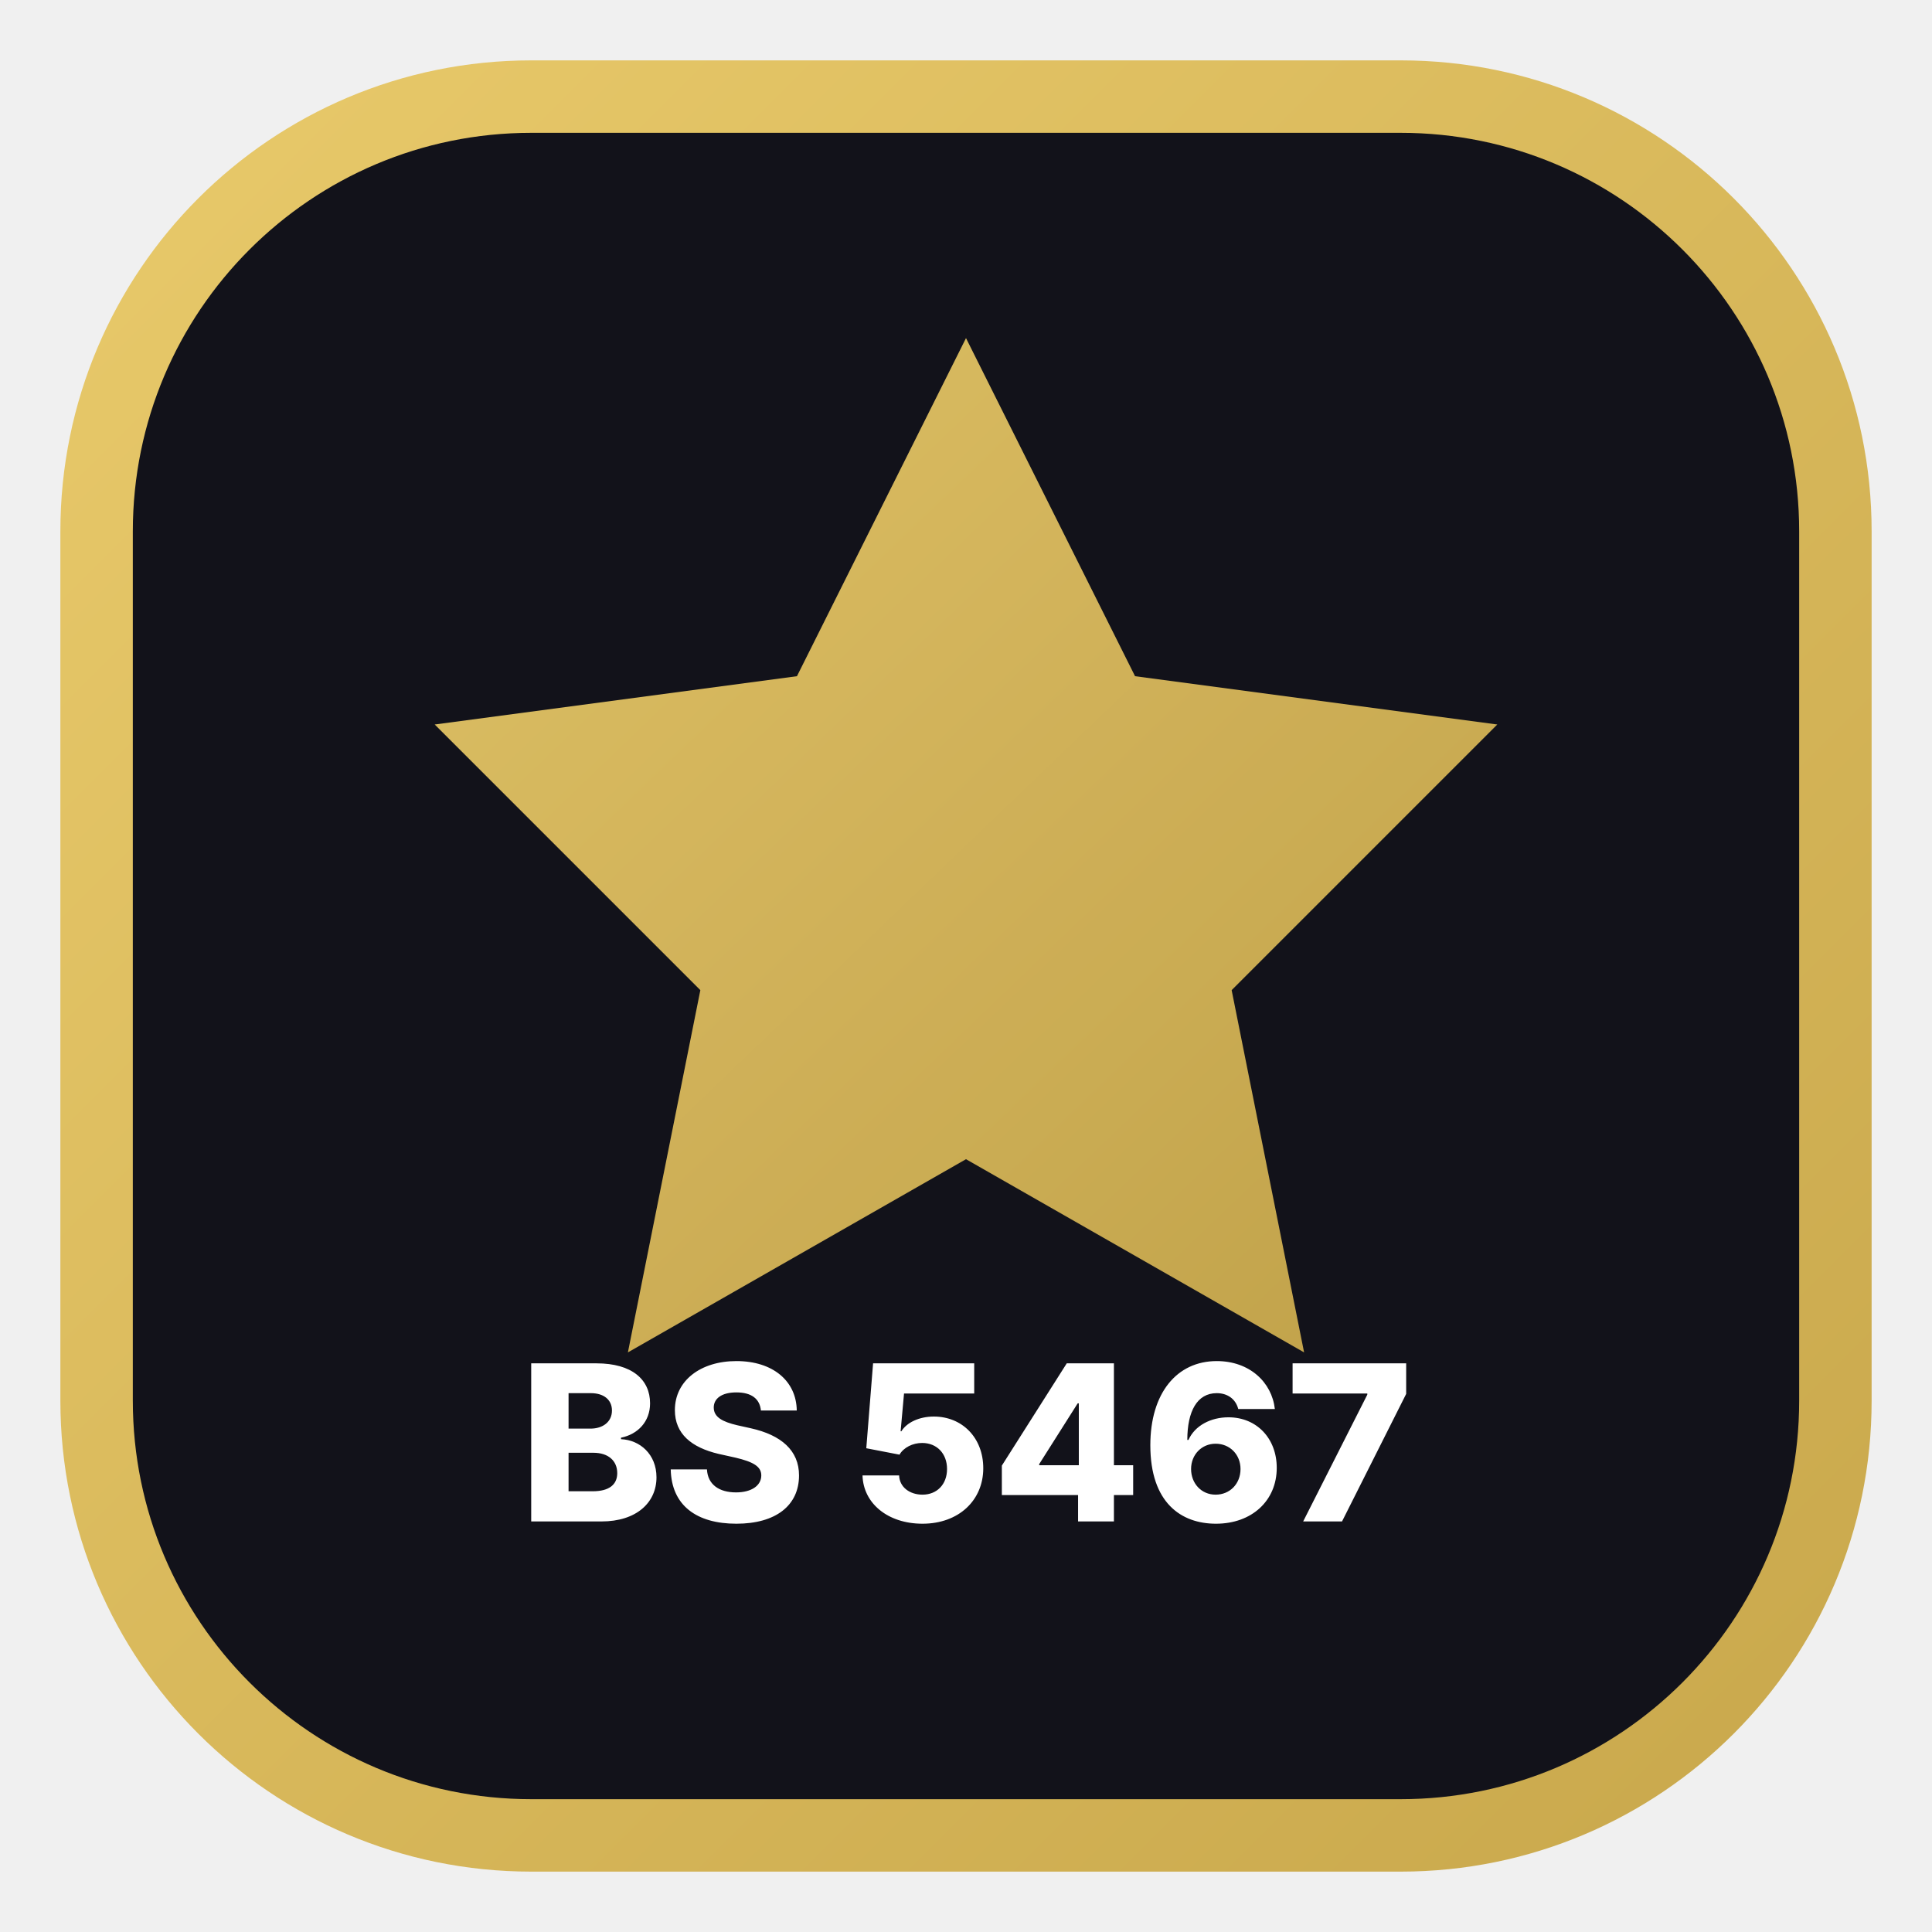
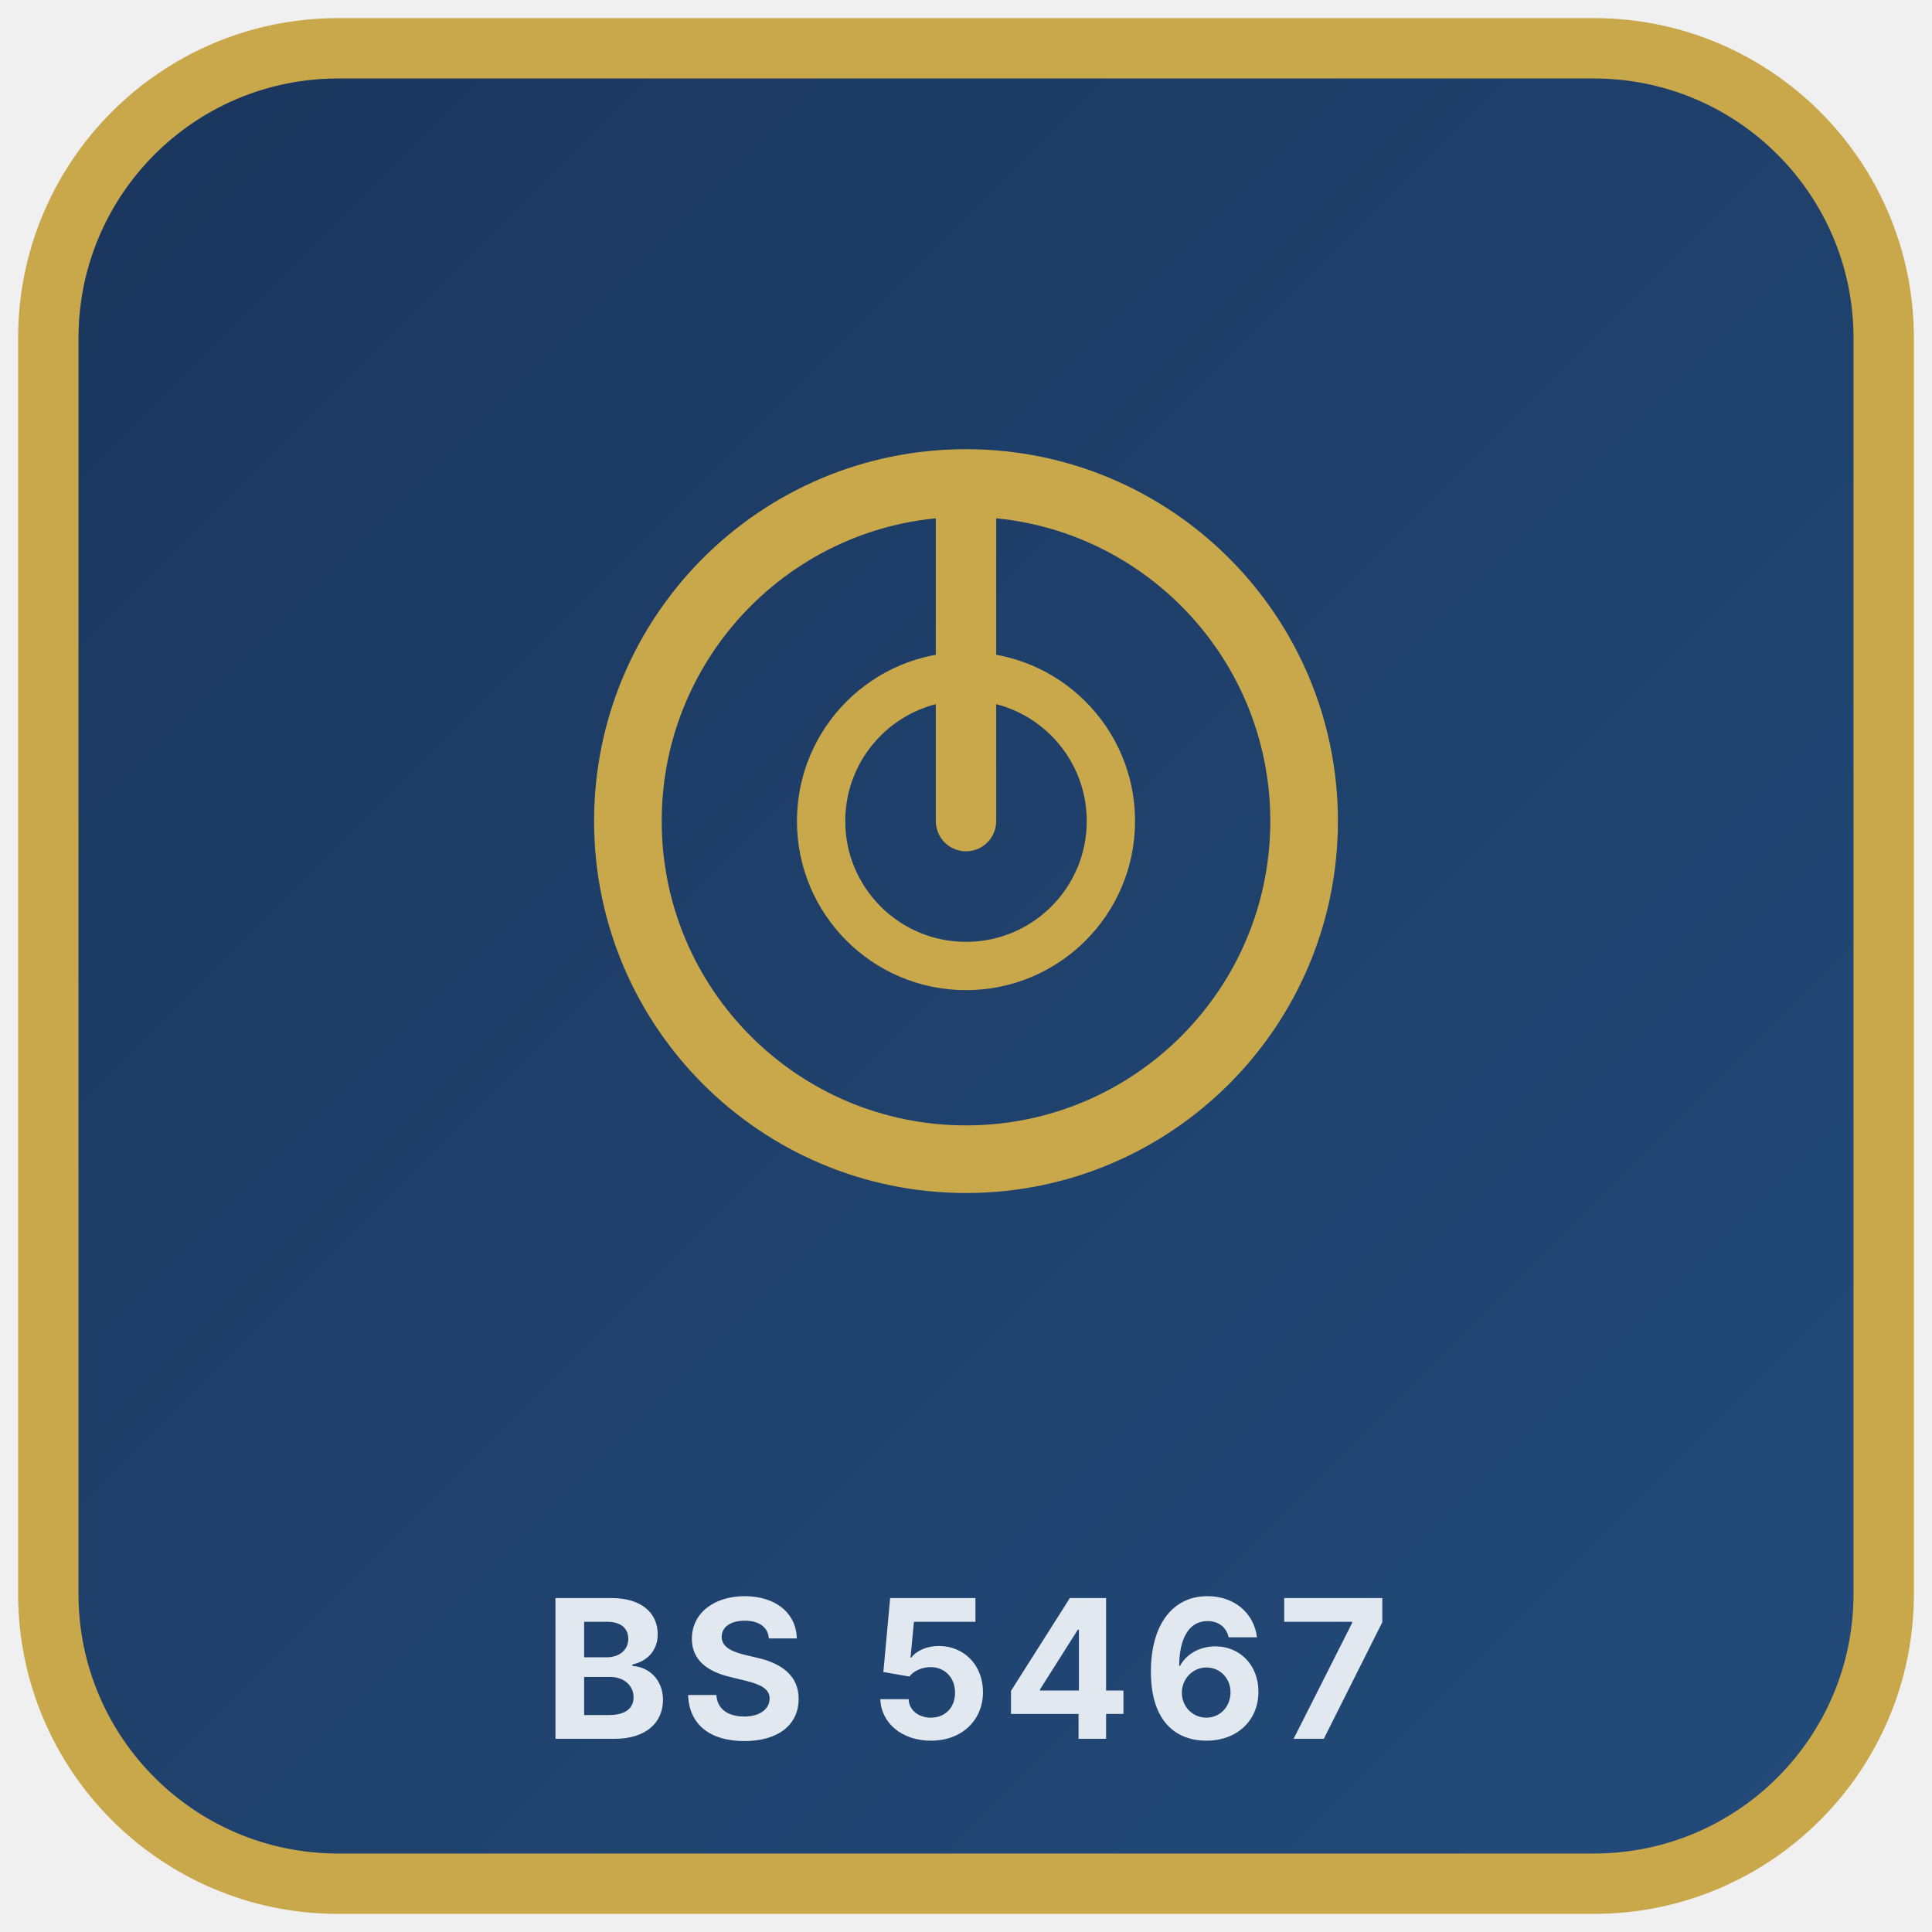
- <svg xmlns="http://www.w3.org/2000/svg" width="80" height="80" viewBox="0 0 80 80" role="img" aria-label="BS 5467 certification badge">
+ <svg xmlns="http://www.w3.org/2000/svg" width="80" height="80" viewBox="0 0 80 80" role="img" aria-label="BS 5467 Armoured Cable Standard">
  <defs>
    <linearGradient id="g" x1="0" y1="0" x2="1" y2="1">
-       <stop offset="0%" stop-color="#E8C96A" />
-       <stop offset="100%" stop-color="#C9A84C" />
+       <stop offset="0%" stop-color="#1A365D" />
+       <stop offset="100%" stop-color="#234B7A" />
    </linearGradient>
  </defs>
-   <rect x="4" y="4" width="72" height="72" rx="18" fill="#12121A" stroke="url(#g)" stroke-width="3" />
-   <path d="M40 14l7 14 15 2-11 11 3 15-14-8-14 8 3-15-11-11 15-2z" fill="url(#g)" opacity=".95" />
-   <text x="40" y="63" text-anchor="middle" font-family="Inter, Arial, sans-serif" font-size="9" font-weight="800" fill="#FFFFFF">BS 5467</text>
+   <rect x="2" y="2" width="76" height="76" rx="12" fill="url(#g)" stroke="#C9A84C" stroke-width="2.5" />
+   <circle cx="40" cy="34" r="14" fill="none" stroke="#C9A84C" stroke-width="2.8" />
+   <circle cx="40" cy="34" r="6" fill="none" stroke="#C9A84C" stroke-width="2" />
+   <path d="M40 20l0 14" stroke="#C9A84C" stroke-width="2.5" stroke-linecap="round" />
+   <text x="40" y="72" text-anchor="middle" font-family="Inter,Arial,sans-serif" font-size="8" font-weight="700" fill="#E2E8F0" letter-spacing="0.4">BS 5467</text>
</svg>
